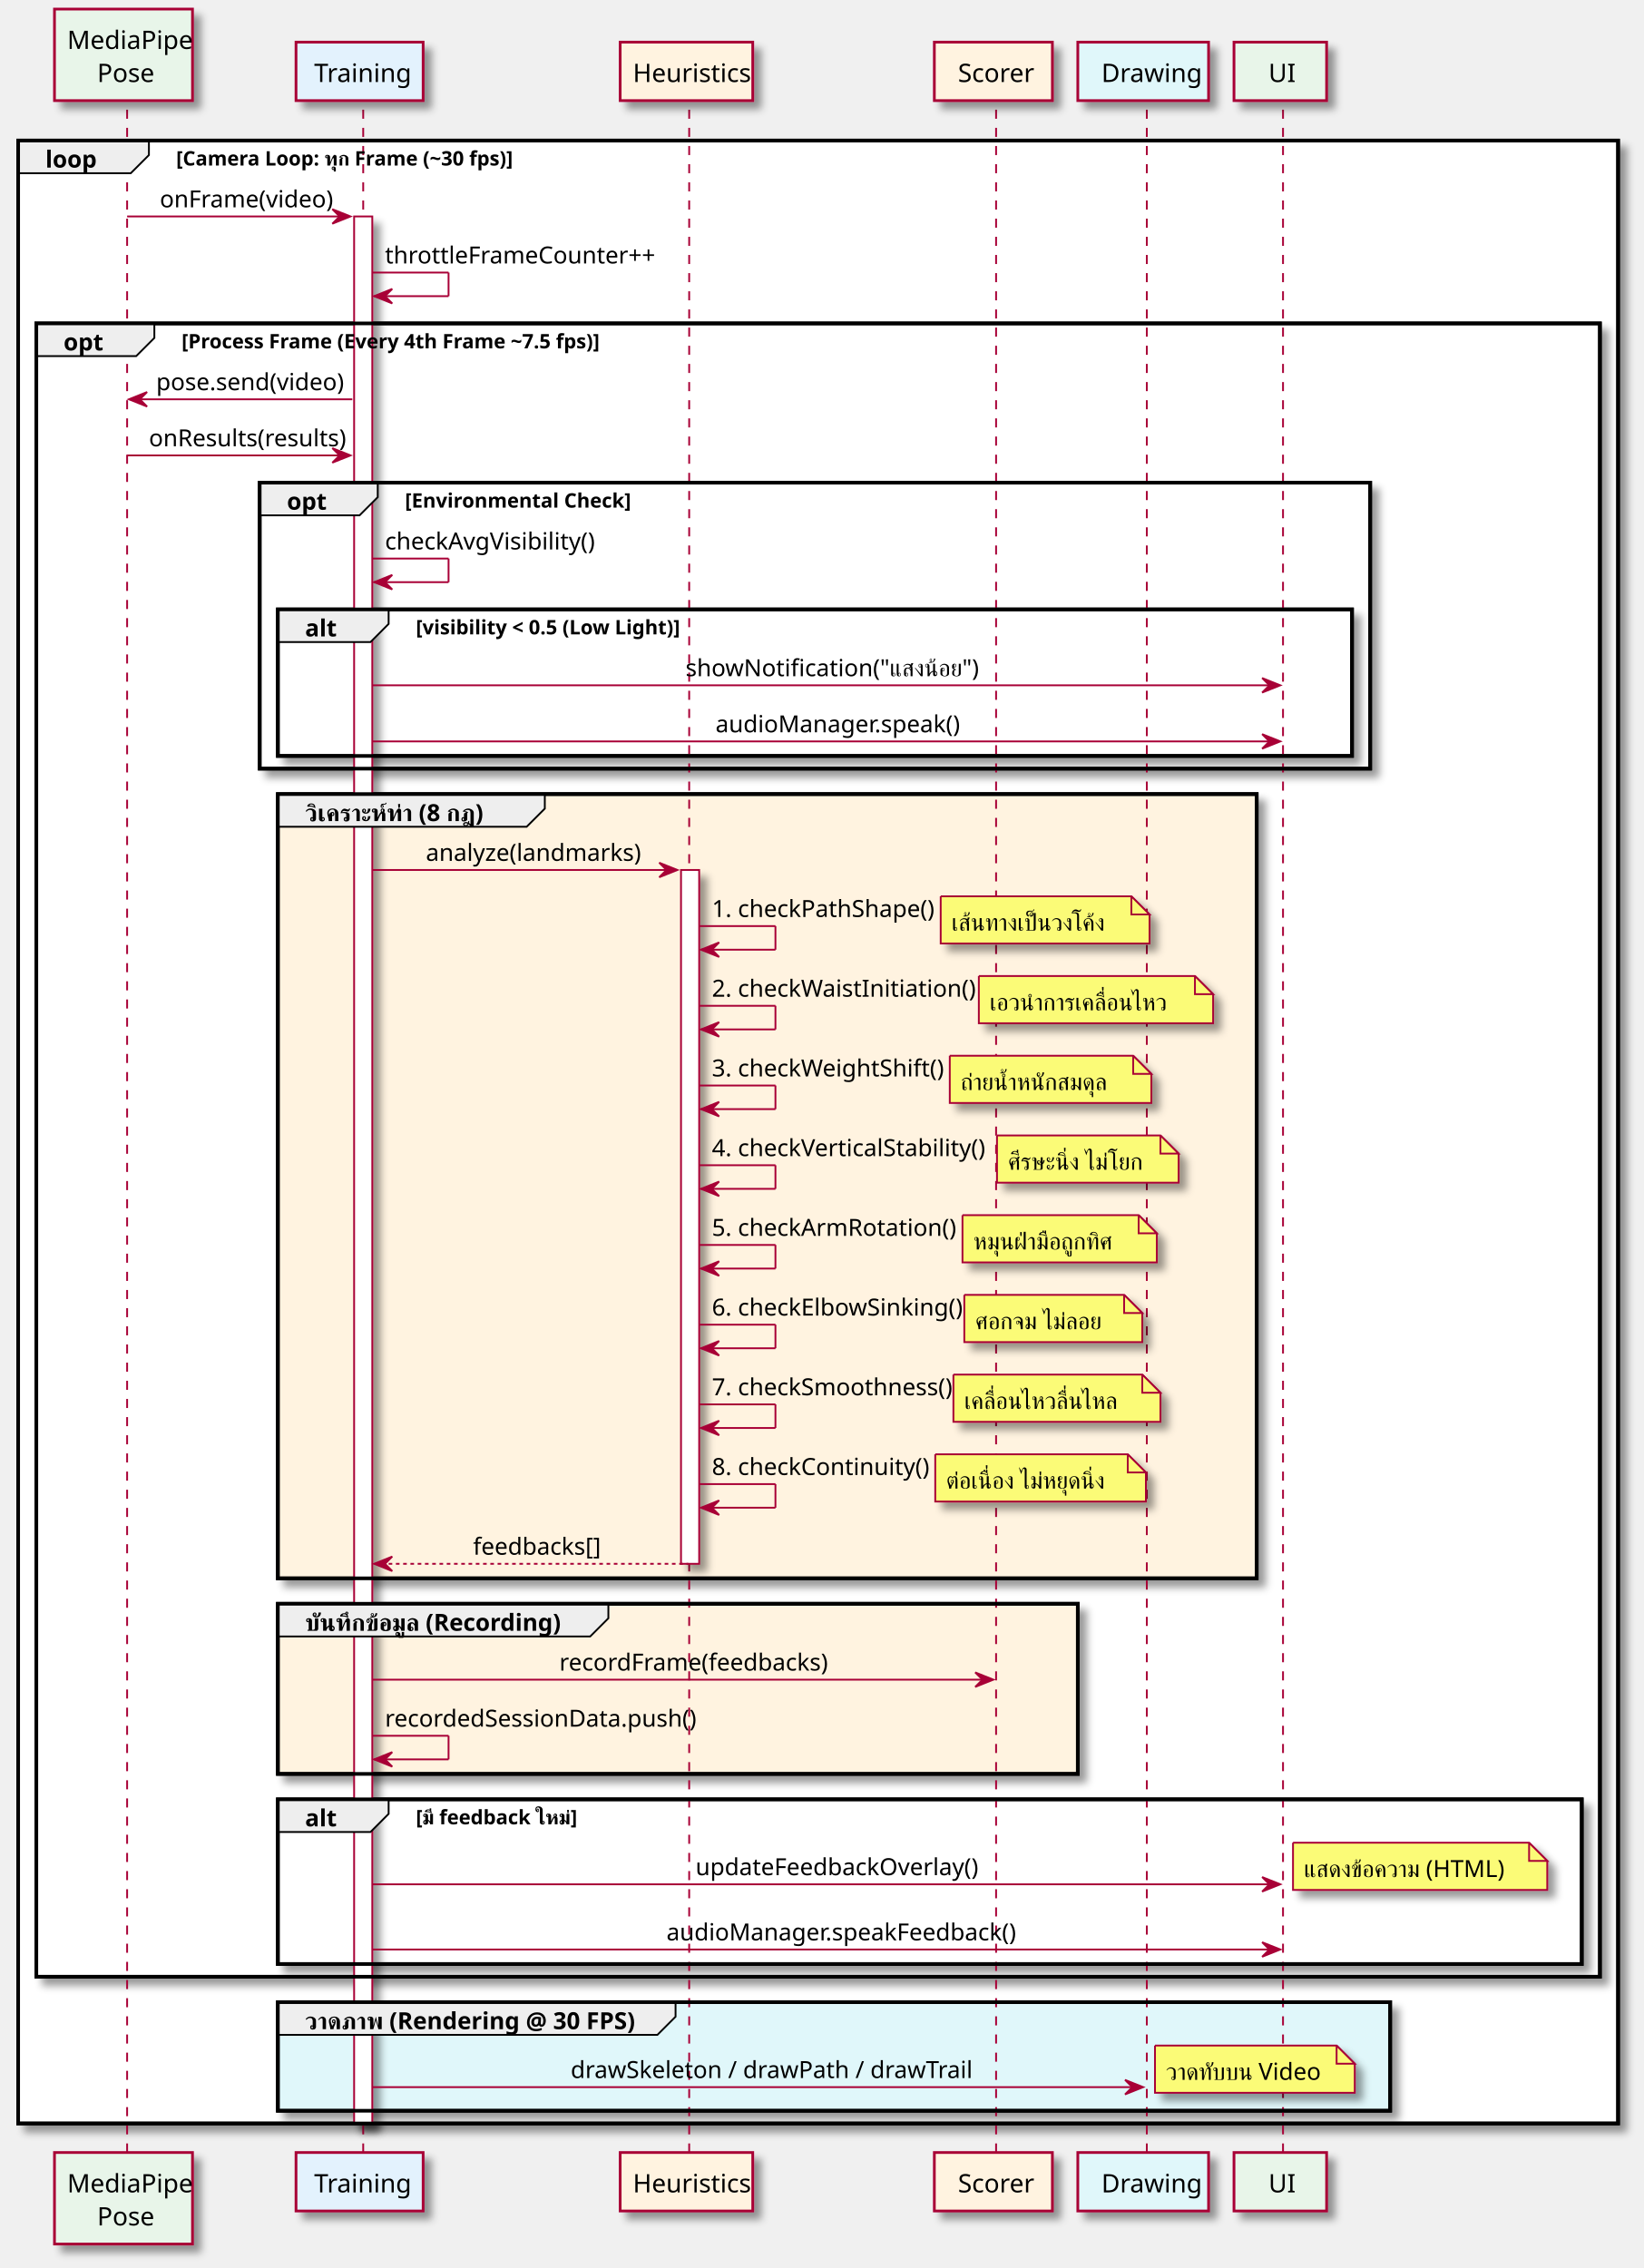
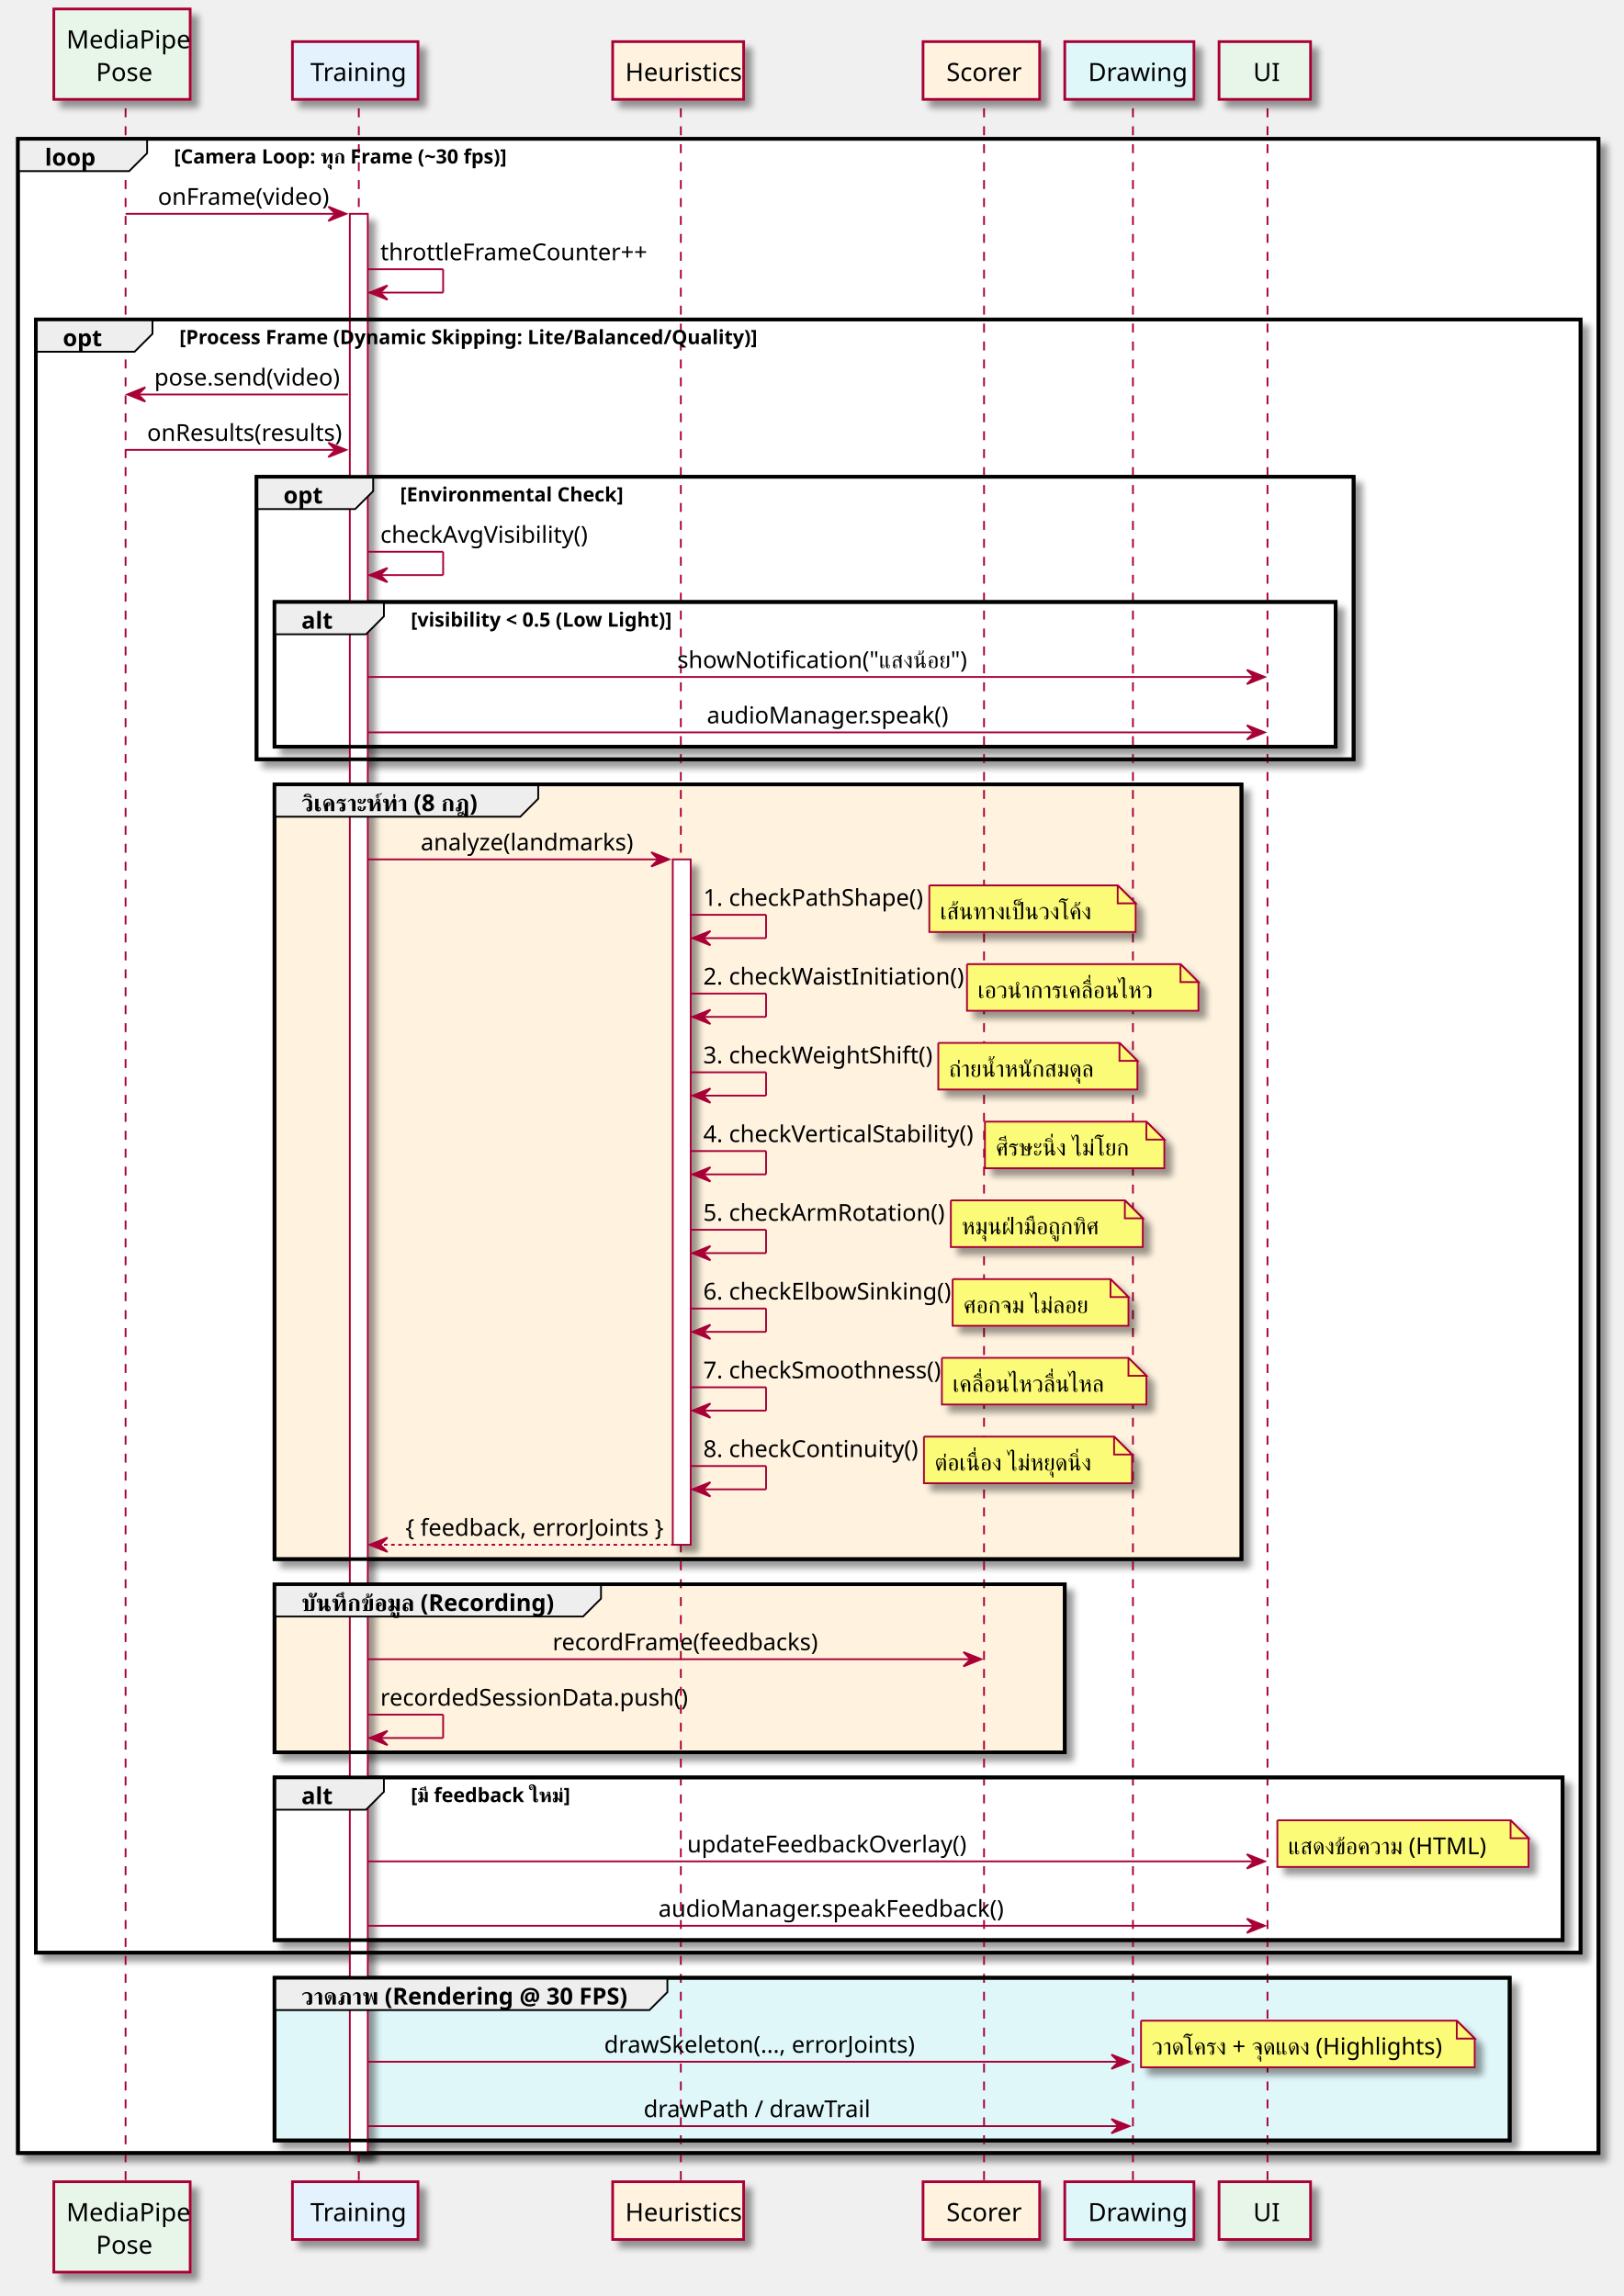
- <svg xmlns="http://www.w3.org/2000/svg" contentScriptType="application/ecmascript" contentStyleType="text/css" height="1249px" preserveAspectRatio="none" style="width:905px;height:1249px;background:#00000000;" version="1.1" viewBox="0 0 905 1249" width="905px" zoomAndPan="magnify">
+ <svg xmlns="http://www.w3.org/2000/svg" contentScriptType="application/ecmascript" contentStyleType="text/css" height="1280px" preserveAspectRatio="none" style="width:905px;height:1280px;background:#00000000;" version="1.1" viewBox="0 0 905 1280" width="905px" zoomAndPan="magnify">
  <defs>
-     <filter height="300%" id="fxf1vrxekjlzp" width="300%" x="-1" y="-1">
+     <filter height="300%" id="fxgty3yd6x255" width="300%" x="-1" y="-1">
      <feGaussianBlur result="blurOut" stdDeviation="2.0" />
      <feColorMatrix in="blurOut" result="blurOut2" type="matrix" values="0 0 0 0 0 0 0 0 0 0 0 0 0 0 0 0 0 0 .4 0" />
      <feOffset dx="4.0" dy="4.0" in="blurOut2" result="blurOut3" />
      <feBlend in="SourceGraphic" in2="blurOut3" mode="normal" />
    </filter>
  </defs>
  <g>
-     <rect fill="#FFFFFF" filter="url(#fxf1vrxekjlzp)" height="1050.2" style="stroke:#A80036;stroke-width:1.0;" width="10" x="195" y="119.2" />
-     <rect fill="#FFFFFF" filter="url(#fxf1vrxekjlzp)" height="382.1" style="stroke:#A80036;stroke-width:1.0;" width="10" x="375" y="479.1" />
-     <rect fill="#FFFFFF" filter="url(#fxf1vrxekjlzp)" height="1092" style="stroke:#000000;stroke-width:2.0;" width="881" x="10" y="77.4" />
-     <rect fill="#FFFFFF" filter="url(#fxf1vrxekjlzp)" height="910.5" style="stroke:#000000;stroke-width:2.0;" width="861" x="20" y="178.1" />
-     <rect fill="#FFFFFF" filter="url(#fxf1vrxekjlzp)" height="157.5" style="stroke:#000000;stroke-width:2.0;" width="611.5" x="143" y="265.8" />
-     <rect fill="#FFFFFF" filter="url(#fxf1vrxekjlzp)" height="80.7" style="stroke:#000000;stroke-width:2.0;" width="591.5" x="153" y="335.6" />
-     <rect fill="#FFF3E0" filter="url(#fxf1vrxekjlzp)" height="431.9" style="stroke:#000000;stroke-width:2.0;" width="539" x="153" y="437.3" />
-     <rect fill="#FFF3E0" filter="url(#fxf1vrxekjlzp)" height="93.7" style="stroke:#000000;stroke-width:2.0;" width="440.5" x="153" y="883.2" />
-     <rect fill="#FFFFFF" filter="url(#fxf1vrxekjlzp)" height="90.7" style="stroke:#000000;stroke-width:2.0;" width="718" x="153" y="990.9" />
-     <rect fill="#E0F7FA" filter="url(#fxf1vrxekjlzp)" height="59.8" style="stroke:#000000;stroke-width:2.0;" width="612.5" x="153" y="1102.6" />
-     <line style="stroke:#A80036;stroke-width:1.0;stroke-dasharray:5.0,5.0;" x1="70" x2="70" y1="60.4" y2="1186.4" />
-     <line style="stroke:#A80036;stroke-width:1.0;stroke-dasharray:5.0,5.0;" x1="200" x2="200" y1="60.4" y2="1186.4" />
-     <line style="stroke:#A80036;stroke-width:1.0;stroke-dasharray:5.0,5.0;" x1="379.5" x2="379.5" y1="60.4" y2="1186.4" />
-     <line style="stroke:#A80036;stroke-width:1.0;stroke-dasharray:5.0,5.0;" x1="548.5" x2="548.5" y1="60.4" y2="1186.4" />
-     <line style="stroke:#A80036;stroke-width:1.0;stroke-dasharray:5.0,5.0;" x1="631.5" x2="631.5" y1="60.4" y2="1186.4" />
-     <line style="stroke:#A80036;stroke-width:1.0;stroke-dasharray:5.0,5.0;" x1="706.5" x2="706.5" y1="60.4" y2="1186.4" />
-     <rect fill="#E8F5E9" filter="url(#fxf1vrxekjlzp)" height="50.4" style="stroke:#A80036;stroke-width:1.5;" width="76" x="30" y="5" />
+     <rect fill="#FFFFFF" filter="url(#fxgty3yd6x255)" height="1081.1" style="stroke:#A80036;stroke-width:1.0;" width="10" x="195" y="119.2" />
+     <rect fill="#FFFFFF" filter="url(#fxgty3yd6x255)" height="382.1" style="stroke:#A80036;stroke-width:1.0;" width="10" x="375" y="479.1" />
+     <rect fill="#FFFFFF" filter="url(#fxgty3yd6x255)" height="1122.9" style="stroke:#000000;stroke-width:2.0;" width="881" x="10" y="77.4" />
+     <rect fill="#FFFFFF" filter="url(#fxgty3yd6x255)" height="910.5" style="stroke:#000000;stroke-width:2.0;" width="861" x="20" y="178.1" />
+     <rect fill="#FFFFFF" filter="url(#fxgty3yd6x255)" height="157.5" style="stroke:#000000;stroke-width:2.0;" width="611.5" x="143" y="265.8" />
+     <rect fill="#FFFFFF" filter="url(#fxgty3yd6x255)" height="80.7" style="stroke:#000000;stroke-width:2.0;" width="591.5" x="153" y="335.6" />
+     <rect fill="#FFF3E0" filter="url(#fxgty3yd6x255)" height="431.9" style="stroke:#000000;stroke-width:2.0;" width="539" x="153" y="437.3" />
+     <rect fill="#FFF3E0" filter="url(#fxgty3yd6x255)" height="93.7" style="stroke:#000000;stroke-width:2.0;" width="440.5" x="153" y="883.2" />
+     <rect fill="#FFFFFF" filter="url(#fxgty3yd6x255)" height="90.7" style="stroke:#000000;stroke-width:2.0;" width="718" x="153" y="990.9" />
+     <rect fill="#E0F7FA" filter="url(#fxgty3yd6x255)" height="90.7" style="stroke:#000000;stroke-width:2.0;" width="688.5" x="153" y="1102.6" />
+     <line style="stroke:#A80036;stroke-width:1.0;stroke-dasharray:5.0,5.0;" x1="70" x2="70" y1="60.4" y2="1217.3" />
+     <line style="stroke:#A80036;stroke-width:1.0;stroke-dasharray:5.0,5.0;" x1="200" x2="200" y1="60.4" y2="1217.3" />
+     <line style="stroke:#A80036;stroke-width:1.0;stroke-dasharray:5.0,5.0;" x1="379.5" x2="379.5" y1="60.4" y2="1217.3" />
+     <line style="stroke:#A80036;stroke-width:1.0;stroke-dasharray:5.0,5.0;" x1="548.5" x2="548.5" y1="60.4" y2="1217.3" />
+     <line style="stroke:#A80036;stroke-width:1.0;stroke-dasharray:5.0,5.0;" x1="631.5" x2="631.5" y1="60.4" y2="1217.3" />
+     <line style="stroke:#A80036;stroke-width:1.0;stroke-dasharray:5.0,5.0;" x1="706.5" x2="706.5" y1="60.4" y2="1217.3" />
+     <rect fill="#E8F5E9" filter="url(#fxgty3yd6x255)" height="50.4" style="stroke:#A80036;stroke-width:1.5;" width="76" x="30" y="5" />
    <text fill="#000000" font-family="Sarabun" font-size="14" lengthAdjust="spacing" textLength="62" x="37" y="26.952">MediaPipe</text>
    <text fill="#000000" font-family="Sarabun" font-size="14" lengthAdjust="spacing" textLength="29" x="53.5" y="45.152">Pose</text>
-     <rect fill="#E8F5E9" filter="url(#fxf1vrxekjlzp)" height="50.4" style="stroke:#A80036;stroke-width:1.5;" width="76" x="30" y="1185.4" />
-     <text fill="#000000" font-family="Sarabun" font-size="14" lengthAdjust="spacing" textLength="62" x="37" y="1207.352">MediaPipe</text>
-     <text fill="#000000" font-family="Sarabun" font-size="14" lengthAdjust="spacing" textLength="29" x="53.5" y="1225.552">Pose</text>
-     <rect fill="#E3F2FD" filter="url(#fxf1vrxekjlzp)" height="32.2" style="stroke:#A80036;stroke-width:1.5;" width="70" x="163" y="23.2" />
+     <rect fill="#E8F5E9" filter="url(#fxgty3yd6x255)" height="50.4" style="stroke:#A80036;stroke-width:1.5;" width="76" x="30" y="1216.3" />
+     <text fill="#000000" font-family="Sarabun" font-size="14" lengthAdjust="spacing" textLength="62" x="37" y="1238.252">MediaPipe</text>
+     <text fill="#000000" font-family="Sarabun" font-size="14" lengthAdjust="spacing" textLength="29" x="53.5" y="1256.452">Pose</text>
+     <rect fill="#E3F2FD" filter="url(#fxgty3yd6x255)" height="32.2" style="stroke:#A80036;stroke-width:1.5;" width="70" x="163" y="23.2" />
    <text fill="#000000" font-family="Sarabun" font-size="14" lengthAdjust="spacing" textLength="50" x="173" y="45.152">Training</text>
-     <rect fill="#E3F2FD" filter="url(#fxf1vrxekjlzp)" height="32.2" style="stroke:#A80036;stroke-width:1.5;" width="70" x="163" y="1185.4" />
-     <text fill="#000000" font-family="Sarabun" font-size="14" lengthAdjust="spacing" textLength="50" x="173" y="1207.352">Training</text>
-     <rect fill="#FFF3E0" filter="url(#fxf1vrxekjlzp)" height="32.2" style="stroke:#A80036;stroke-width:1.5;" width="73" x="341.5" y="23.2" />
+     <rect fill="#E3F2FD" filter="url(#fxgty3yd6x255)" height="32.2" style="stroke:#A80036;stroke-width:1.5;" width="70" x="163" y="1216.3" />
+     <text fill="#000000" font-family="Sarabun" font-size="14" lengthAdjust="spacing" textLength="50" x="173" y="1238.252">Training</text>
+     <rect fill="#FFF3E0" filter="url(#fxgty3yd6x255)" height="32.2" style="stroke:#A80036;stroke-width:1.5;" width="73" x="341.5" y="23.2" />
    <text fill="#000000" font-family="Sarabun" font-size="14" lengthAdjust="spacing" textLength="59" x="348.5" y="45.152">Heuristics</text>
-     <rect fill="#FFF3E0" filter="url(#fxf1vrxekjlzp)" height="32.2" style="stroke:#A80036;stroke-width:1.5;" width="73" x="341.5" y="1185.4" />
-     <text fill="#000000" font-family="Sarabun" font-size="14" lengthAdjust="spacing" textLength="59" x="348.5" y="1207.352">Heuristics</text>
-     <rect fill="#FFF3E0" filter="url(#fxf1vrxekjlzp)" height="32.2" style="stroke:#A80036;stroke-width:1.5;" width="65" x="514.5" y="23.2" />
+     <rect fill="#FFF3E0" filter="url(#fxgty3yd6x255)" height="32.2" style="stroke:#A80036;stroke-width:1.5;" width="73" x="341.5" y="1216.3" />
+     <text fill="#000000" font-family="Sarabun" font-size="14" lengthAdjust="spacing" textLength="59" x="348.5" y="1238.252">Heuristics</text>
+     <rect fill="#FFF3E0" filter="url(#fxgty3yd6x255)" height="32.2" style="stroke:#A80036;stroke-width:1.5;" width="65" x="514.5" y="23.2" />
    <text fill="#000000" font-family="Sarabun" font-size="14" lengthAdjust="spacing" textLength="39" x="527.5" y="45.152">Scorer</text>
-     <rect fill="#FFF3E0" filter="url(#fxf1vrxekjlzp)" height="32.2" style="stroke:#A80036;stroke-width:1.5;" width="65" x="514.5" y="1185.4" />
-     <text fill="#000000" font-family="Sarabun" font-size="14" lengthAdjust="spacing" textLength="39" x="527.5" y="1207.352">Scorer</text>
-     <rect fill="#E0F7FA" filter="url(#fxf1vrxekjlzp)" height="32.2" style="stroke:#A80036;stroke-width:1.5;" width="72" x="593.5" y="23.2" />
+     <rect fill="#FFF3E0" filter="url(#fxgty3yd6x255)" height="32.2" style="stroke:#A80036;stroke-width:1.5;" width="65" x="514.5" y="1216.3" />
+     <text fill="#000000" font-family="Sarabun" font-size="14" lengthAdjust="spacing" textLength="39" x="527.5" y="1238.252">Scorer</text>
+     <rect fill="#E0F7FA" filter="url(#fxgty3yd6x255)" height="32.2" style="stroke:#A80036;stroke-width:1.5;" width="72" x="593.5" y="23.2" />
    <text fill="#000000" font-family="Sarabun" font-size="14" lengthAdjust="spacing" textLength="49" x="606.5" y="45.152">Drawing</text>
-     <rect fill="#E0F7FA" filter="url(#fxf1vrxekjlzp)" height="32.2" style="stroke:#A80036;stroke-width:1.5;" width="72" x="593.5" y="1185.4" />
-     <text fill="#000000" font-family="Sarabun" font-size="14" lengthAdjust="spacing" textLength="49" x="606.5" y="1207.352">Drawing</text>
-     <rect fill="#E8F5E9" filter="url(#fxf1vrxekjlzp)" height="32.2" style="stroke:#A80036;stroke-width:1.5;" width="51" x="679.5" y="23.2" />
+     <rect fill="#E0F7FA" filter="url(#fxgty3yd6x255)" height="32.2" style="stroke:#A80036;stroke-width:1.5;" width="72" x="593.5" y="1216.3" />
+     <text fill="#000000" font-family="Sarabun" font-size="14" lengthAdjust="spacing" textLength="49" x="606.5" y="1238.252">Drawing</text>
+     <rect fill="#E8F5E9" filter="url(#fxgty3yd6x255)" height="32.2" style="stroke:#A80036;stroke-width:1.5;" width="51" x="679.5" y="23.2" />
    <text fill="#000000" font-family="Sarabun" font-size="14" lengthAdjust="spacing" textLength="13" x="698.5" y="45.152">UI</text>
-     <rect fill="#E8F5E9" filter="url(#fxf1vrxekjlzp)" height="32.2" style="stroke:#A80036;stroke-width:1.5;" width="51" x="679.5" y="1185.4" />
-     <text fill="#000000" font-family="Sarabun" font-size="14" lengthAdjust="spacing" textLength="13" x="698.5" y="1207.352">UI</text>
-     <rect fill="#FFFFFF" filter="url(#fxf1vrxekjlzp)" height="1050.2" style="stroke:#A80036;stroke-width:1.0;" width="10" x="195" y="119.2" />
-     <rect fill="#FFFFFF" filter="url(#fxf1vrxekjlzp)" height="382.1" style="stroke:#A80036;stroke-width:1.0;" width="10" x="375" y="479.1" />
+     <rect fill="#E8F5E9" filter="url(#fxgty3yd6x255)" height="32.2" style="stroke:#A80036;stroke-width:1.5;" width="51" x="679.5" y="1216.3" />
+     <text fill="#000000" font-family="Sarabun" font-size="14" lengthAdjust="spacing" textLength="13" x="698.5" y="1238.252">UI</text>
+     <rect fill="#FFFFFF" filter="url(#fxgty3yd6x255)" height="1081.1" style="stroke:#A80036;stroke-width:1.0;" width="10" x="195" y="119.2" />
+     <rect fill="#FFFFFF" filter="url(#fxgty3yd6x255)" height="382.1" style="stroke:#A80036;stroke-width:1.0;" width="10" x="375" y="479.1" />
    <path d="M10,77.4 L82,77.4 L82,85.4 L72,95.4 L10,95.4 L10,77.4 " fill="#EEEEEE" style="stroke:#000000;stroke-width:1.0;" />
-     <rect fill="none" height="1092" style="stroke:#000000;stroke-width:2.0;" width="881" x="10" y="77.4" />
+     <rect fill="none" height="1122.9" style="stroke:#000000;stroke-width:2.0;" width="881" x="10" y="77.4" />
    <text fill="#000000" font-family="Sarabun" font-size="13" font-weight="bold" lengthAdjust="spacing" textLength="27" x="25" y="92.284">loop</text>
    <text fill="#000000" font-family="Sarabun" font-size="11" font-weight="bold" lengthAdjust="spacing" textLength="175" x="97" y="91.148">[Camera Loop: ทุก Frame (~30 fps)]</text>
    <polygon fill="#A80036" points="183,115.2,193,119.2,183,123.2,187,119.2" style="stroke:#A80036;stroke-width:1.0;" />
    <line style="stroke:#A80036;stroke-width:1.0;" x1="70" x2="189" y1="119.2" y2="119.2" />
    <text fill="#000000" font-family="Sarabun" font-size="13" lengthAdjust="spacing" textLength="89" x="88" y="114.184">onFrame(video)</text>
    <line style="stroke:#A80036;stroke-width:1.0;" x1="205" x2="247" y1="150.1" y2="150.1" />
    <line style="stroke:#A80036;stroke-width:1.0;" x1="247" x2="247" y1="150.1" y2="163.1" />
    <line style="stroke:#A80036;stroke-width:1.0;" x1="206" x2="247" y1="163.1" y2="163.1" />
    <polygon fill="#A80036" points="216,159.1,206,163.1,216,167.1,212,163.1" style="stroke:#A80036;stroke-width:1.0;" />
    <text fill="#000000" font-family="Sarabun" font-size="13" lengthAdjust="spacing" textLength="144" x="212" y="145.084">throttleFrameCounter++</text>
    <path d="M20,178.1 L85,178.1 L85,186.1 L75,196.1 L20,196.1 L20,178.1 " fill="#EEEEEE" style="stroke:#000000;stroke-width:1.0;" />
    <rect fill="none" height="910.5" style="stroke:#000000;stroke-width:2.0;" width="861" x="20" y="178.1" />
    <text fill="#000000" font-family="Sarabun" font-size="13" font-weight="bold" lengthAdjust="spacing" textLength="20" x="35" y="192.984">opt</text>
-     <text fill="#000000" font-family="Sarabun" font-size="11" font-weight="bold" lengthAdjust="spacing" textLength="215" x="100" y="191.848">[Process Frame (Every 4th Frame ~7.5 fps)]</text>
+     <text fill="#000000" font-family="Sarabun" font-size="11" font-weight="bold" lengthAdjust="spacing" textLength="295" x="100" y="191.848">[Process Frame (Dynamic Skipping: Lite/Balanced/Quality)]</text>
    <polygon fill="#A80036" points="81,215.9,71,219.9,81,223.9,77,219.9" style="stroke:#A80036;stroke-width:1.0;" />
    <line style="stroke:#A80036;stroke-width:1.0;" x1="75" x2="194" y1="219.9" y2="219.9" />
    <text fill="#000000" font-family="Sarabun" font-size="13" lengthAdjust="spacing" textLength="93" x="86" y="214.884">pose.send(video)</text>
    <polygon fill="#A80036" points="183,246.8,193,250.8,183,254.8,187,250.8" style="stroke:#A80036;stroke-width:1.0;" />
    <line style="stroke:#A80036;stroke-width:1.0;" x1="70" x2="189" y1="250.8" y2="250.8" />
    <text fill="#000000" font-family="Sarabun" font-size="13" lengthAdjust="spacing" textLength="101" x="82" y="245.784">onResults(results)</text>
    <path d="M143,265.8 L208,265.8 L208,273.8 L198,283.8 L143,283.8 L143,265.8 " fill="#EEEEEE" style="stroke:#000000;stroke-width:1.0;" />
    <rect fill="none" height="157.5" style="stroke:#000000;stroke-width:2.0;" width="611.5" x="143" y="265.8" />
    <text fill="#000000" font-family="Sarabun" font-size="13" font-weight="bold" lengthAdjust="spacing" textLength="20" x="158" y="280.684">opt</text>
    <text fill="#000000" font-family="Sarabun" font-size="11" font-weight="bold" lengthAdjust="spacing" textLength="113" x="223" y="279.548">[Environmental Check]</text>
    <line style="stroke:#A80036;stroke-width:1.0;" x1="205" x2="247" y1="307.6" y2="307.6" />
    <line style="stroke:#A80036;stroke-width:1.0;" x1="247" x2="247" y1="307.6" y2="320.6" />
    <line style="stroke:#A80036;stroke-width:1.0;" x1="206" x2="247" y1="320.6" y2="320.6" />
    <polygon fill="#A80036" points="216,316.6,206,320.6,216,324.6,212,320.6" style="stroke:#A80036;stroke-width:1.0;" />
    <text fill="#000000" font-family="Sarabun" font-size="13" lengthAdjust="spacing" textLength="108" x="212" y="302.584">checkAvgVisibility()</text>
    <path d="M153,335.6 L214,335.6 L214,343.6 L204,353.6 L153,353.6 L153,335.6 " fill="#EEEEEE" style="stroke:#000000;stroke-width:1.0;" />
    <rect fill="none" height="80.7" style="stroke:#000000;stroke-width:2.0;" width="591.5" x="153" y="335.6" />
    <text fill="#000000" font-family="Sarabun" font-size="13" font-weight="bold" lengthAdjust="spacing" textLength="16" x="168" y="350.484">alt</text>
    <text fill="#000000" font-family="Sarabun" font-size="11" font-weight="bold" lengthAdjust="spacing" textLength="139" x="229" y="349.348">[visibility &lt; 0.5 (Low Light)]</text>
    <polygon fill="#A80036" points="695,373.4,705,377.4,695,381.4,699,377.4" style="stroke:#A80036;stroke-width:1.0;" />
    <line style="stroke:#A80036;stroke-width:1.0;" x1="205" x2="701" y1="377.4" y2="377.4" />
    <text fill="#000000" font-family="Sarabun" font-size="13" lengthAdjust="spacing" textLength="157" x="377.5" y="372.384">showNotification("แสงน้อย")</text>
    <polygon fill="#A80036" points="695,404.3,705,408.3,695,412.3,699,408.3" style="stroke:#A80036;stroke-width:1.0;" />
    <line style="stroke:#A80036;stroke-width:1.0;" x1="205" x2="701" y1="408.3" y2="408.3" />
    <text fill="#000000" font-family="Sarabun" font-size="13" lengthAdjust="spacing" textLength="124" x="394" y="403.284">audioManager.speak()</text>
    <path d="M153,437.3 L300,437.3 L300,445.3 L290,455.3 L153,455.3 L153,437.3 " fill="#EEEEEE" style="stroke:#000000;stroke-width:1.0;" />
    <rect fill="none" height="431.9" style="stroke:#000000;stroke-width:2.0;" width="539" x="153" y="437.3" />
    <text fill="#000000" font-family="Sarabun" font-size="13" font-weight="bold" lengthAdjust="spacing" textLength="102" x="168" y="452.184">วิเคราะห์ท่า (8 กฎ)</text>
    <polygon fill="#A80036" points="363,475.1,373,479.1,363,483.1,367,479.1" style="stroke:#A80036;stroke-width:1.0;" />
    <line style="stroke:#A80036;stroke-width:1.0;" x1="205" x2="369" y1="479.1" y2="479.1" />
    <text fill="#000000" font-family="Sarabun" font-size="13" lengthAdjust="spacing" textLength="111" x="234.5" y="474.084">analyze(landmarks)</text>
    <line style="stroke:#A80036;stroke-width:1.0;" x1="385" x2="427" y1="510" y2="510" />
    <line style="stroke:#A80036;stroke-width:1.0;" x1="427" x2="427" y1="510" y2="523" />
    <line style="stroke:#A80036;stroke-width:1.0;" x1="386" x2="427" y1="523" y2="523" />
    <polygon fill="#A80036" points="396,519,386,523,396,527,392,523" style="stroke:#A80036;stroke-width:1.0;" />
    <text fill="#000000" font-family="Sarabun" font-size="13" lengthAdjust="spacing" textLength="114" x="392" y="504.984">1. checkPathShape()</text>
-     <path d="M518,493.6 L518,519.6 L633,519.6 L633,503.6 L623,493.6 L518,493.6 " fill="#FBFB77" filter="url(#fxf1vrxekjlzp)" style="stroke:#A80036;stroke-width:1.0;" />
+     <path d="M518,493.6 L518,519.6 L633,519.6 L633,503.6 L623,493.6 L518,493.6 " fill="#FBFB77" filter="url(#fxgty3yd6x255)" style="stroke:#A80036;stroke-width:1.0;" />
    <path d="M623,493.6 L623,503.6 L633,503.6 L623,493.6 " fill="#FBFB77" style="stroke:#A80036;stroke-width:1.0;" />
    <text fill="#000000" font-family="Sarabun" font-size="13" lengthAdjust="spacing" textLength="94" x="524" y="512.484">เส้นทางเป็นวงโค้ง</text>
    <line style="stroke:#A80036;stroke-width:1.0;" x1="385" x2="427" y1="553.9" y2="553.9" />
    <line style="stroke:#A80036;stroke-width:1.0;" x1="427" x2="427" y1="553.9" y2="566.9" />
    <line style="stroke:#A80036;stroke-width:1.0;" x1="386" x2="427" y1="566.9" y2="566.9" />
    <polygon fill="#A80036" points="396,562.9,386,566.9,396,570.9,392,566.9" style="stroke:#A80036;stroke-width:1.0;" />
    <text fill="#000000" font-family="Sarabun" font-size="13" lengthAdjust="spacing" textLength="135" x="392" y="548.884">2. checkWaistInitiation()</text>
-     <path d="M539,537.5 L539,563.5 L668,563.5 L668,547.5 L658,537.5 L539,537.5 " fill="#FBFB77" filter="url(#fxf1vrxekjlzp)" style="stroke:#A80036;stroke-width:1.0;" />
+     <path d="M539,537.5 L539,563.5 L668,563.5 L668,547.5 L658,537.5 L539,537.5 " fill="#FBFB77" filter="url(#fxgty3yd6x255)" style="stroke:#A80036;stroke-width:1.0;" />
    <path d="M658,537.5 L658,547.5 L668,547.5 L658,537.5 " fill="#FBFB77" style="stroke:#A80036;stroke-width:1.0;" />
    <text fill="#000000" font-family="Sarabun" font-size="13" lengthAdjust="spacing" textLength="108" x="545" y="556.384">เอวนำการเคลื่อนไหว</text>
    <line style="stroke:#A80036;stroke-width:1.0;" x1="385" x2="427" y1="597.8" y2="597.8" />
    <line style="stroke:#A80036;stroke-width:1.0;" x1="427" x2="427" y1="597.8" y2="610.8" />
    <line style="stroke:#A80036;stroke-width:1.0;" x1="386" x2="427" y1="610.8" y2="610.8" />
    <polygon fill="#A80036" points="396,606.8,386,610.8,396,614.8,392,610.8" style="stroke:#A80036;stroke-width:1.0;" />
    <text fill="#000000" font-family="Sarabun" font-size="13" lengthAdjust="spacing" textLength="119" x="392" y="592.784">3. checkWeightShift()</text>
-     <path d="M523,581.4 L523,607.4 L634,607.4 L634,591.4 L624,581.4 L523,581.4 " fill="#FBFB77" filter="url(#fxf1vrxekjlzp)" style="stroke:#A80036;stroke-width:1.0;" />
+     <path d="M523,581.4 L523,607.4 L634,607.4 L634,591.4 L624,581.4 L523,581.4 " fill="#FBFB77" filter="url(#fxgty3yd6x255)" style="stroke:#A80036;stroke-width:1.0;" />
    <path d="M624,581.4 L624,591.4 L634,591.4 L624,581.4 " fill="#FBFB77" style="stroke:#A80036;stroke-width:1.0;" />
    <text fill="#000000" font-family="Sarabun" font-size="13" lengthAdjust="spacing" textLength="90" x="529" y="600.284">ถ่ายน้ำหนักสมดุล</text>
    <line style="stroke:#A80036;stroke-width:1.0;" x1="385" x2="427" y1="641.7" y2="641.7" />
    <line style="stroke:#A80036;stroke-width:1.0;" x1="427" x2="427" y1="641.7" y2="654.7" />
    <line style="stroke:#A80036;stroke-width:1.0;" x1="386" x2="427" y1="654.7" y2="654.7" />
    <polygon fill="#A80036" points="396,650.7,386,654.7,396,658.7,392,654.7" style="stroke:#A80036;stroke-width:1.0;" />
    <text fill="#000000" font-family="Sarabun" font-size="13" lengthAdjust="spacing" textLength="145" x="392" y="636.684">4. checkVerticalStability()</text>
-     <path d="M549,625.3 L549,651.3 L649,651.3 L649,635.3 L639,625.3 L549,625.3 " fill="#FBFB77" filter="url(#fxf1vrxekjlzp)" style="stroke:#A80036;stroke-width:1.0;" />
+     <path d="M549,625.3 L549,651.3 L649,651.3 L649,635.3 L639,625.3 L549,625.3 " fill="#FBFB77" filter="url(#fxgty3yd6x255)" style="stroke:#A80036;stroke-width:1.0;" />
    <path d="M639,625.3 L639,635.3 L649,635.3 L639,625.3 " fill="#FBFB77" style="stroke:#A80036;stroke-width:1.0;" />
    <text fill="#000000" font-family="Sarabun" font-size="13" lengthAdjust="spacing" textLength="79" x="555" y="644.184">ศีรษะนิ่ง ไม่โยก</text>
    <line style="stroke:#A80036;stroke-width:1.0;" x1="385" x2="427" y1="685.6" y2="685.6" />
    <line style="stroke:#A80036;stroke-width:1.0;" x1="427" x2="427" y1="685.6" y2="698.6" />
    <line style="stroke:#A80036;stroke-width:1.0;" x1="386" x2="427" y1="698.6" y2="698.6" />
    <polygon fill="#A80036" points="396,694.6,386,698.6,396,702.6,392,698.6" style="stroke:#A80036;stroke-width:1.0;" />
    <text fill="#000000" font-family="Sarabun" font-size="13" lengthAdjust="spacing" textLength="126" x="392" y="680.584">5. checkArmRotation()</text>
-     <path d="M530,669.2 L530,695.2 L637,695.2 L637,679.2 L627,669.2 L530,669.2 " fill="#FBFB77" filter="url(#fxf1vrxekjlzp)" style="stroke:#A80036;stroke-width:1.0;" />
+     <path d="M530,669.2 L530,695.2 L637,695.2 L637,679.2 L627,669.2 L530,669.2 " fill="#FBFB77" filter="url(#fxgty3yd6x255)" style="stroke:#A80036;stroke-width:1.0;" />
    <path d="M627,669.2 L627,679.2 L637,679.2 L627,669.2 " fill="#FBFB77" style="stroke:#A80036;stroke-width:1.0;" />
    <text fill="#000000" font-family="Sarabun" font-size="13" lengthAdjust="spacing" textLength="86" x="536" y="688.084">หมุนฝ่ามือถูกทิศ</text>
    <line style="stroke:#A80036;stroke-width:1.0;" x1="385" x2="427" y1="729.5" y2="729.5" />
    <line style="stroke:#A80036;stroke-width:1.0;" x1="427" x2="427" y1="729.5" y2="742.5" />
    <line style="stroke:#A80036;stroke-width:1.0;" x1="386" x2="427" y1="742.5" y2="742.5" />
    <polygon fill="#A80036" points="396,738.5,386,742.5,396,746.5,392,742.5" style="stroke:#A80036;stroke-width:1.0;" />
    <text fill="#000000" font-family="Sarabun" font-size="13" lengthAdjust="spacing" textLength="127" x="392" y="724.484">6. checkElbowSinking()</text>
-     <path d="M531,713.1 L531,739.1 L629,739.1 L629,723.1 L619,713.1 L531,713.1 " fill="#FBFB77" filter="url(#fxf1vrxekjlzp)" style="stroke:#A80036;stroke-width:1.0;" />
+     <path d="M531,713.1 L531,739.1 L629,739.1 L629,723.1 L619,713.1 L531,713.1 " fill="#FBFB77" filter="url(#fxgty3yd6x255)" style="stroke:#A80036;stroke-width:1.0;" />
    <path d="M619,713.1 L619,723.1 L629,723.1 L619,713.1 " fill="#FBFB77" style="stroke:#A80036;stroke-width:1.0;" />
    <text fill="#000000" font-family="Sarabun" font-size="13" lengthAdjust="spacing" textLength="77" x="537" y="731.984">ศอกจม ไม่ลอย</text>
    <line style="stroke:#A80036;stroke-width:1.0;" x1="385" x2="427" y1="773.4" y2="773.4" />
    <line style="stroke:#A80036;stroke-width:1.0;" x1="427" x2="427" y1="773.4" y2="786.4" />
    <line style="stroke:#A80036;stroke-width:1.0;" x1="386" x2="427" y1="786.4" y2="786.4" />
    <polygon fill="#A80036" points="396,782.4,386,786.4,396,790.4,392,786.4" style="stroke:#A80036;stroke-width:1.0;" />
    <text fill="#000000" font-family="Sarabun" font-size="13" lengthAdjust="spacing" textLength="121" x="392" y="768.384">7. checkSmoothness()</text>
-     <path d="M525,757 L525,783 L639,783 L639,767 L629,757 L525,757 " fill="#FBFB77" filter="url(#fxf1vrxekjlzp)" style="stroke:#A80036;stroke-width:1.0;" />
+     <path d="M525,757 L525,783 L639,783 L639,767 L629,757 L525,757 " fill="#FBFB77" filter="url(#fxgty3yd6x255)" style="stroke:#A80036;stroke-width:1.0;" />
    <path d="M629,757 L629,767 L639,767 L629,757 " fill="#FBFB77" style="stroke:#A80036;stroke-width:1.0;" />
    <text fill="#000000" font-family="Sarabun" font-size="13" lengthAdjust="spacing" textLength="93" x="531" y="775.884">เคลื่อนไหวลื่นไหล</text>
    <line style="stroke:#A80036;stroke-width:1.0;" x1="385" x2="427" y1="817.3" y2="817.3" />
    <line style="stroke:#A80036;stroke-width:1.0;" x1="427" x2="427" y1="817.3" y2="830.3" />
    <line style="stroke:#A80036;stroke-width:1.0;" x1="386" x2="427" y1="830.3" y2="830.3" />
    <polygon fill="#A80036" points="396,826.3,386,830.3,396,834.3,392,830.3" style="stroke:#A80036;stroke-width:1.0;" />
    <text fill="#000000" font-family="Sarabun" font-size="13" lengthAdjust="spacing" textLength="111" x="392" y="812.284">8. checkContinuity()</text>
-     <path d="M515,800.9 L515,826.9 L631,826.9 L631,810.9 L621,800.9 L515,800.9 " fill="#FBFB77" filter="url(#fxf1vrxekjlzp)" style="stroke:#A80036;stroke-width:1.0;" />
+     <path d="M515,800.9 L515,826.9 L631,826.9 L631,810.9 L621,800.9 L515,800.9 " fill="#FBFB77" filter="url(#fxgty3yd6x255)" style="stroke:#A80036;stroke-width:1.0;" />
    <path d="M621,800.9 L621,810.9 L631,810.9 L621,800.9 " fill="#FBFB77" style="stroke:#A80036;stroke-width:1.0;" />
    <text fill="#000000" font-family="Sarabun" font-size="13" lengthAdjust="spacing" textLength="95" x="521" y="819.784">ต่อเนื่อง ไม่หยุดนิ่ง</text>
    <polygon fill="#A80036" points="216,857.2,206,861.2,216,865.2,212,861.2" style="stroke:#A80036;stroke-width:1.0;" />
    <line style="stroke:#A80036;stroke-width:1.0;stroke-dasharray:2.0,2.0;" x1="210" x2="379" y1="861.2" y2="861.2" />
-     <text fill="#000000" font-family="Sarabun" font-size="13" lengthAdjust="spacing" textLength="64" x="260.5" y="856.184">feedbacks[]</text>
+     <text fill="#000000" font-family="Sarabun" font-size="13" lengthAdjust="spacing" textLength="133" x="226" y="856.184">{ feedback, errorJoints }</text>
    <path d="M153,883.2 L335,883.2 L335,891.2 L325,901.2 L153,901.2 L153,883.2 " fill="#EEEEEE" style="stroke:#000000;stroke-width:1.0;" />
    <rect fill="none" height="93.7" style="stroke:#000000;stroke-width:2.0;" width="440.5" x="153" y="883.2" />
    <text fill="#000000" font-family="Sarabun" font-size="13" font-weight="bold" lengthAdjust="spacing" textLength="137" x="168" y="898.084">บันทึกข้อมูล (Recording)</text>
    <polygon fill="#A80036" points="537,921,547,925,537,929,541,925" style="stroke:#A80036;stroke-width:1.0;" />
    <line style="stroke:#A80036;stroke-width:1.0;" x1="205" x2="543" y1="925" y2="925" />
    <text fill="#000000" font-family="Sarabun" font-size="13" lengthAdjust="spacing" textLength="138" x="308" y="919.984">recordFrame(feedbacks)</text>
    <line style="stroke:#A80036;stroke-width:1.0;" x1="205" x2="247" y1="955.9" y2="955.9" />
    <line style="stroke:#A80036;stroke-width:1.0;" x1="247" x2="247" y1="955.9" y2="968.9" />
    <line style="stroke:#A80036;stroke-width:1.0;" x1="206" x2="247" y1="968.9" y2="968.9" />
    <polygon fill="#A80036" points="216,964.9,206,968.9,216,972.9,212,968.9" style="stroke:#A80036;stroke-width:1.0;" />
    <text fill="#000000" font-family="Sarabun" font-size="13" lengthAdjust="spacing" textLength="156" x="212" y="950.884">recordedSessionData.push()</text>
    <path d="M153,990.9 L214,990.9 L214,998.9 L204,1008.9 L153,1008.9 L153,990.9 " fill="#EEEEEE" style="stroke:#000000;stroke-width:1.0;" />
    <rect fill="none" height="90.7" style="stroke:#000000;stroke-width:2.0;" width="718" x="153" y="990.9" />
    <text fill="#000000" font-family="Sarabun" font-size="13" font-weight="bold" lengthAdjust="spacing" textLength="16" x="168" y="1005.784">alt</text>
    <text fill="#000000" font-family="Sarabun" font-size="11" font-weight="bold" lengthAdjust="spacing" textLength="85" x="229" y="1004.648">[มี feedback ใหม่]</text>
    <polygon fill="#A80036" points="695,1033.7,705,1037.7,695,1041.7,699,1037.7" style="stroke:#A80036;stroke-width:1.0;" />
    <line style="stroke:#A80036;stroke-width:1.0;" x1="205" x2="701" y1="1037.7" y2="1037.7" />
    <text fill="#000000" font-family="Sarabun" font-size="13" lengthAdjust="spacing" textLength="146" x="383" y="1032.684">updateFeedbackOverlay()</text>
-     <path d="M712,1014.8 L712,1040.8 L852,1040.8 L852,1024.8 L842,1014.8 L712,1014.8 " fill="#FBFB77" filter="url(#fxf1vrxekjlzp)" style="stroke:#A80036;stroke-width:1.0;" />
+     <path d="M712,1014.8 L712,1040.8 L852,1040.8 L852,1024.8 L842,1014.8 L712,1014.8 " fill="#FBFB77" filter="url(#fxgty3yd6x255)" style="stroke:#A80036;stroke-width:1.0;" />
    <path d="M842,1014.8 L842,1024.8 L852,1024.8 L842,1014.8 " fill="#FBFB77" style="stroke:#A80036;stroke-width:1.0;" />
    <text fill="#000000" font-family="Sarabun" font-size="13" lengthAdjust="spacing" textLength="119" x="718" y="1033.684">แสดงข้อความ (HTML)</text>
    <polygon fill="#A80036" points="695,1069.6,705,1073.6,695,1077.6,699,1073.6" style="stroke:#A80036;stroke-width:1.0;" />
    <line style="stroke:#A80036;stroke-width:1.0;" x1="205" x2="701" y1="1073.6" y2="1073.6" />
    <text fill="#000000" font-family="Sarabun" font-size="13" lengthAdjust="spacing" textLength="178" x="367" y="1068.584">audioManager.speakFeedback()</text>
    <path d="M153,1102.6 L372,1102.6 L372,1110.6 L362,1120.6 L153,1120.6 L153,1102.6 " fill="#EEEEEE" style="stroke:#000000;stroke-width:1.0;" />
-     <rect fill="none" height="59.8" style="stroke:#000000;stroke-width:2.0;" width="612.5" x="153" y="1102.6" />
+     <rect fill="none" height="90.7" style="stroke:#000000;stroke-width:2.0;" width="688.5" x="153" y="1102.6" />
    <text fill="#000000" font-family="Sarabun" font-size="13" font-weight="bold" lengthAdjust="spacing" textLength="174" x="168" y="1117.484">วาดภาพ (Rendering @ 30 FPS)</text>
    <polygon fill="#A80036" points="619.5,1145.4,629.5,1149.4,619.5,1153.4,623.5,1149.4" style="stroke:#A80036;stroke-width:1.0;" />
    <line style="stroke:#A80036;stroke-width:1.0;" x1="205" x2="625.5" y1="1149.4" y2="1149.4" />
-     <text fill="#000000" font-family="Sarabun" font-size="13" lengthAdjust="spacing" textLength="208" x="314.25" y="1144.384">drawSkeleton / drawPath / drawTrail</text>
-     <path d="M636,1126.5 L636,1152.5 L746,1152.5 L746,1136.5 L736,1126.5 L636,1126.5 " fill="#FBFB77" filter="url(#fxf1vrxekjlzp)" style="stroke:#A80036;stroke-width:1.0;" />
-     <path d="M736,1126.5 L736,1136.5 L746,1136.5 L736,1126.5 " fill="#FBFB77" style="stroke:#A80036;stroke-width:1.0;" />
-     <text fill="#000000" font-family="Sarabun" font-size="13" lengthAdjust="spacing" textLength="89" x="642" y="1145.384">วาดทับบน Video</text>
+     <text fill="#000000" font-family="Sarabun" font-size="13" lengthAdjust="spacing" textLength="163" x="336.75" y="1144.384">drawSkeleton(..., errorJoints)</text>
+     <path d="M636,1126.5 L636,1152.5 L822,1152.5 L822,1136.5 L812,1126.5 L636,1126.5 " fill="#FBFB77" filter="url(#fxgty3yd6x255)" style="stroke:#A80036;stroke-width:1.0;" />
+     <path d="M812,1126.5 L812,1136.5 L822,1136.5 L812,1126.5 " fill="#FBFB77" style="stroke:#A80036;stroke-width:1.0;" />
+     <text fill="#000000" font-family="Sarabun" font-size="13" lengthAdjust="spacing" textLength="165" x="642" y="1145.384">วาดโครง + จุดแดง (Highlights)</text>
+     <polygon fill="#A80036" points="619.5,1181.3,629.5,1185.3,619.5,1189.3,623.5,1185.3" style="stroke:#A80036;stroke-width:1.0;" />
+     <line style="stroke:#A80036;stroke-width:1.0;" x1="205" x2="625.5" y1="1185.3" y2="1185.3" />
+     <text fill="#000000" font-family="Sarabun" font-size="13" lengthAdjust="spacing" textLength="119" x="358.75" y="1180.284">drawPath / drawTrail</text>
  </g>
</svg>
